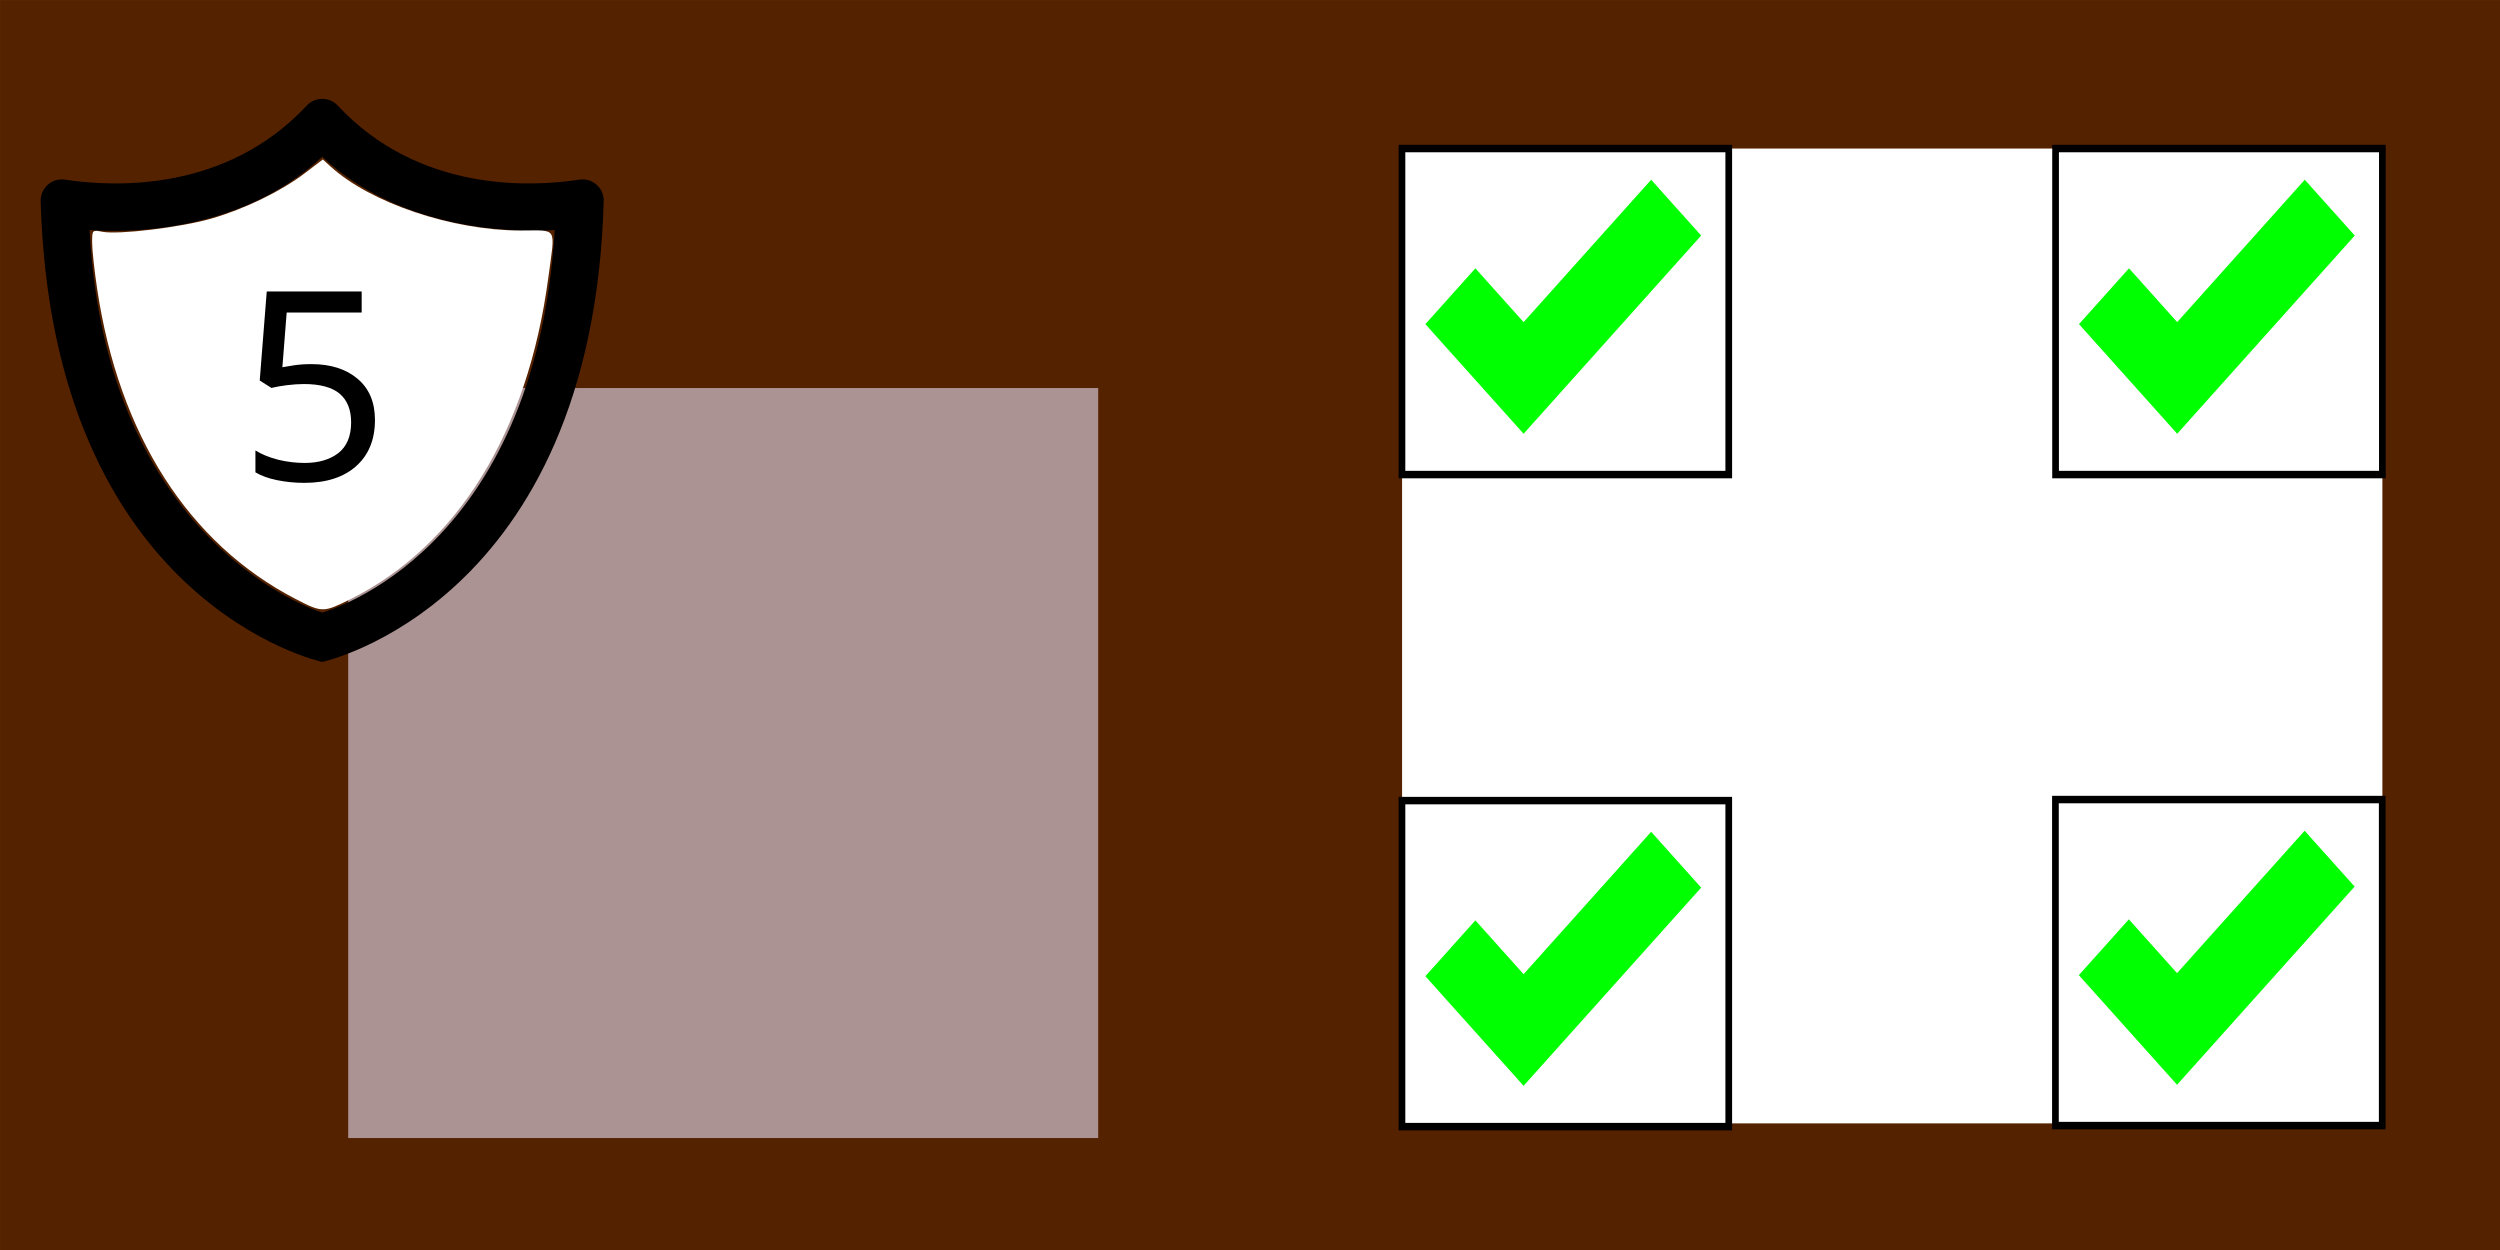
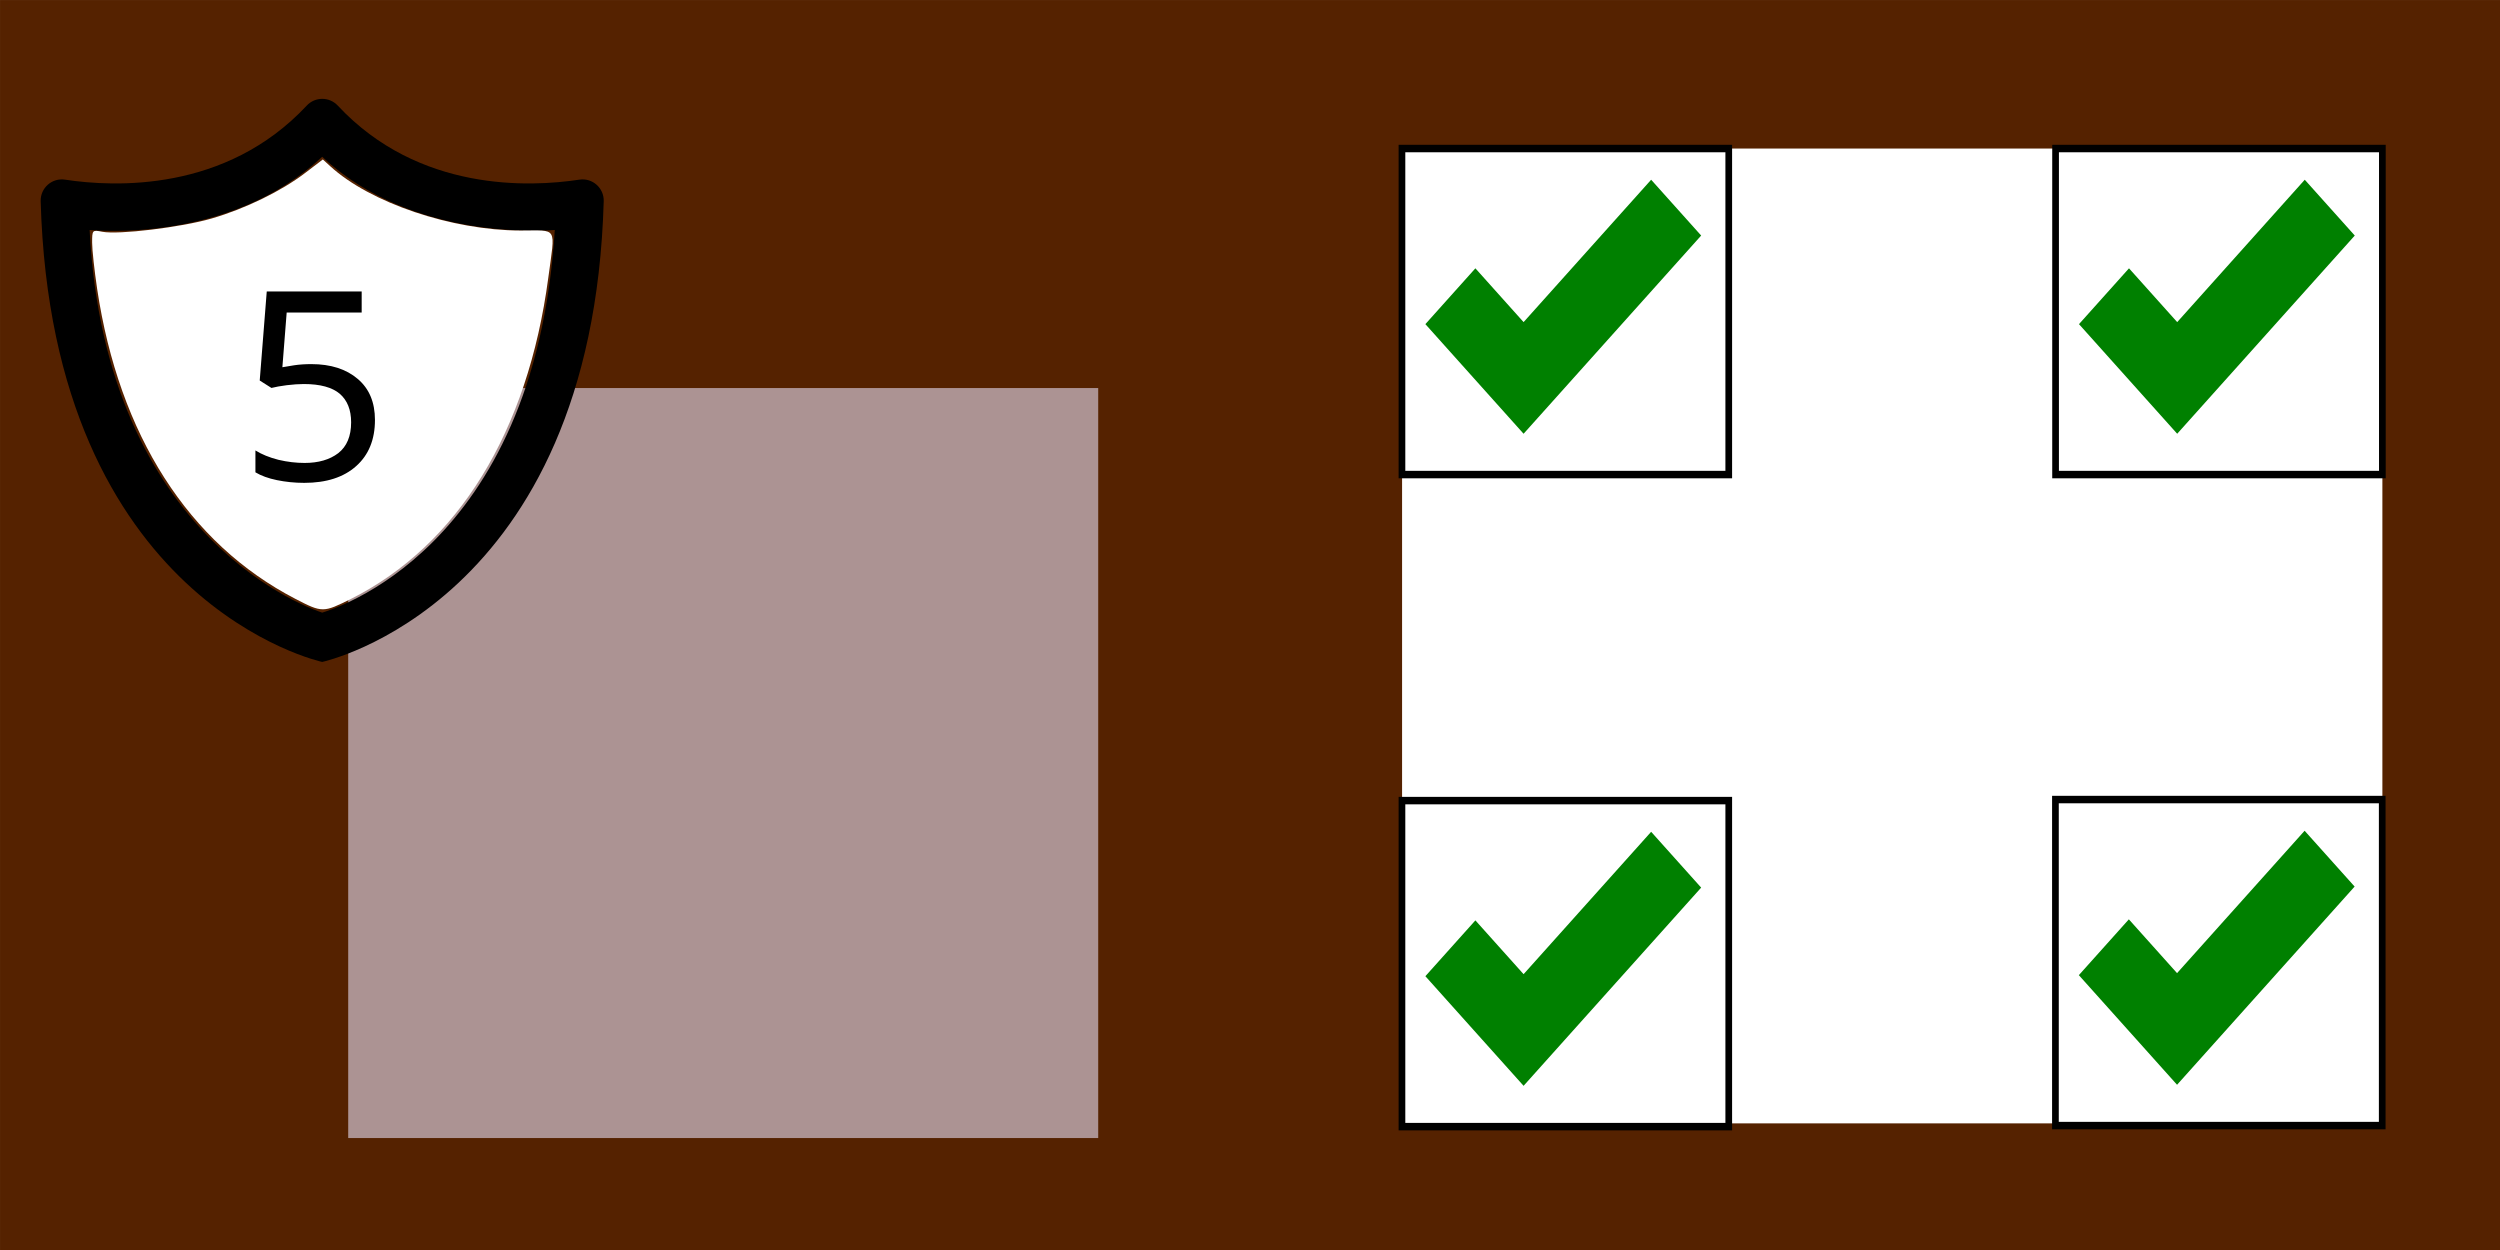
<svg xmlns="http://www.w3.org/2000/svg" viewBox="0 0 100 50" version="1.1" id="svg8">
  <defs id="defs2" />
  <g id="layer1" transform="translate(-15.76167,-6.75917)">
    <g id="g31" transform="matrix(1.403254,0,0,2.041733,-41.71221,-146.0861)" style="fill:#552200">
      <rect style="fill:#552200;stroke-width:0.188" id="rect26" width="71.263" height="24.489" x="40.958" y="74.861" />
    </g>
    <rect style="fill:#ffffff;stroke-width:0.259" id="rect964" width="39.212" height="38.993" x="71.845" y="12.701" />
    <g id="g645-5" transform="matrix(1.168369,0,0,1.304125,20.86068,-6.558536)">
      <g id="g4177">
        <rect style="fill:#ffffff;stroke:#000000;stroke-width:0.229;stroke-miterlimit:4;stroke-dasharray:none;stroke-opacity:1" id="rect321-6-0" width="11.188" height="10" x="43.633" y="34.768" />
        <g id="g4169">
          <g id="g4163">
            <g id="g581-36" style="fill:#00ff00" transform="matrix(0.01905787,0,0,0.01905787,44.43452,34.89956)">
-               <g id="g579-1" style="fill:#00ff00">
-                 <polygon points="405.584,43.295 176.428,272.452 89.84,185.865 0,275.706 86.588,362.293 176.428,452.131 266.266,362.293 495.426,133.133 " id="polygon577-0" style="fill:#00ff00" />
+               <g id="g579-1" style="fill:#008000">
+                 <polygon points="405.584,43.295 176.428,272.452 89.84,185.865 0,275.706 86.588,362.293 176.428,452.131 266.266,362.293 495.426,133.133 " id="polygon577-0" style="fill:#008000" />
              </g>
            </g>
          </g>
        </g>
      </g>
    </g>
    <g id="g645-5-4" transform="matrix(1.168369,0,0,1.304125,20.86068,-32.64103)">
      <g id="g4177-7">
        <rect style="fill:#ffffff;stroke:#000000;stroke-width:0.229;stroke-miterlimit:4;stroke-dasharray:none;stroke-opacity:1" id="rect321-6-0-6" width="11.188" height="10" x="43.633" y="34.768" />
        <g id="g4169-31">
          <g id="g4163-7">
-             <g id="g581-36-5" style="fill:#00ff00" transform="matrix(0.01905787,0,0,0.01905787,44.43452,34.89956)">
-               <g id="g579-1-9" style="fill:#00ff00">
-                 <polygon points="86.588,362.293 176.428,452.131 266.266,362.293 495.426,133.133 405.584,43.295 176.428,272.452 89.84,185.865 0,275.706 " id="polygon577-0-6" style="fill:#00ff00" />
+             <g id="g581-36-5" style="fill:#008000" transform="matrix(0.01905787,0,0,0.01905787,44.43452,34.89956)">
+               <g id="g579-1-9" style="fill:#008000">
+                 <polygon points="86.588,362.293 176.428,452.131 266.266,362.293 495.426,133.133 405.584,43.295 176.428,272.452 89.84,185.865 0,275.706 " id="polygon577-0-6" style="fill:#008000" />
              </g>
            </g>
          </g>
        </g>
      </g>
    </g>
    <g id="g645-5-4-8" transform="matrix(1.168369,0,0,1.304125,47.00515,-32.64103)">
      <g id="g4177-7-5">
        <rect style="fill:#ffffff;stroke:#000000;stroke-width:0.229;stroke-miterlimit:4;stroke-dasharray:none;stroke-opacity:1" id="rect321-6-0-6-9" width="11.188" height="10" x="43.633" y="34.768" />
        <g id="g4169-31-7">
          <g id="g4163-7-53">
-             <g id="g581-36-5-8" style="fill:#00ff00" transform="matrix(0.01905787,0,0,0.01905787,44.43452,34.89956)">
-               <g id="g579-1-9-8" style="fill:#00ff00">
-                 <polygon points="89.84,185.865 0,275.706 86.588,362.293 176.428,452.131 266.266,362.293 495.426,133.133 405.584,43.295 176.428,272.452 " id="polygon577-0-6-3" style="fill:#00ff00" />
+             <g id="g581-36-5-8" style="fill:#008000" transform="matrix(0.01905787,0,0,0.01905787,44.43452,34.89956)">
+               <g id="g579-1-9-8" style="fill:#008000">
+                 <polygon points="89.84,185.865 0,275.706 86.588,362.293 176.428,452.131 266.266,362.293 495.426,133.133 405.584,43.295 176.428,272.452 " id="polygon577-0-6-3" style="fill:#008000" />
              </g>
            </g>
          </g>
        </g>
      </g>
    </g>
    <g id="g645-5-4-6" transform="matrix(1.168369,0,0,1.304125,46.99947,-6.600433)">
      <g id="g4177-7-0">
        <rect style="fill:#ffffff;stroke:#000000;stroke-width:0.229;stroke-miterlimit:4;stroke-dasharray:none;stroke-opacity:1" id="rect321-6-0-6-4" width="11.188" height="10" x="43.633" y="34.768" />
        <g id="g4169-31-88">
          <g id="g4163-7-8">
-             <g id="g581-36-5-9" style="fill:#00ff00" transform="matrix(0.01905787,0,0,0.01905787,44.43452,34.89956)">
-               <g id="g579-1-9-7" style="fill:#00ff00">
-                 <polygon points="176.428,272.452 89.84,185.865 0,275.706 86.588,362.293 176.428,452.131 266.266,362.293 495.426,133.133 405.584,43.295 " id="polygon577-0-6-7" style="fill:#00ff00" />
+             <g id="g581-36-5-9" style="fill:#008000" transform="matrix(0.01905787,0,0,0.01905787,44.43452,34.89956)">
+               <g id="g579-1-9-7" style="fill:#008000">
+                 <polygon points="176.428,272.452 89.84,185.865 0,275.706 86.588,362.293 176.428,452.131 266.266,362.293 495.426,133.133 405.584,43.295 " id="polygon577-0-6-7" style="fill:#008000" />
              </g>
            </g>
          </g>
        </g>
      </g>
    </g>
    <rect style="fill:#ac9393;stroke-width:0.265" id="rect970" width="30" height="30" x="29.69" y="22.281" />
    <g id="g1516" transform="translate(-1.040828,-9.250455)">
      <g id="g71" transform="translate(1.060025,4.298518)">
        <g id="g419" transform="matrix(0.04596369,0,0,0.04596369,16.86357,15.1608)">
          <g id="g417">
            <path d="m 256,458.1 c -5.9,-2 -188.4,-60.9 -202.4,-333 7,0.5 122.3,11.2 202.4,-63.7 78.9,73.8 195.4,64.1 202.4,63.7 -17.2,280.2 -196.5,331 -202.4,333 z M 479.7,81.3 C 437,87.8 340,92.3 269.6,16.9 262.3,9 249.8,9 242.5,16.9 172,92.3 75,87.8 32.3,81.3 20.9,79.5 10.7,88.5 11,100 c 9.9,350.5 245,401 245,401 0,0 235.1,-50.4 245,-401 0.3,-11.5 -9.9,-20.5 -21.3,-18.7 z" id="path415" />
          </g>
        </g>
        <path style="fill:#ffffff;stroke-width:0.134" d="m 27.561,35.667 c -4.275,-2.214 -7.056,-6.559 -7.932,-12.395 -0.11,-0.735 -0.201,-1.569 -0.201,-1.854 -7.68e-4,-0.505 0.009,-0.516 0.403,-0.437 0.64,0.128 3.158,-0.176 4.374,-0.529 1.342,-0.389 2.789,-1.094 3.745,-1.824 l 0.706,-0.539 0.297,0.272 c 1.594,1.462 4.869,2.568 7.613,2.571 1.509,0.002 1.388,-0.206 1.108,1.891 -0.819,6.15 -3.611,10.694 -7.89,12.842 -1.109,0.557 -1.152,0.557 -2.223,0.002 z" id="path476" />
      </g>
      <text xml:space="preserve" style="font-style:normal;font-weight:normal;font-size:10.583px;line-height:1.25;font-family:sans-serif;fill:#000000;fill-opacity:1;stroke:none;stroke-width:0.265" x="26.349" y="35.216" id="text962">
        <tspan id="tspan960" x="26.349" y="35.216" style="stroke-width:0.265">5</tspan>
      </text>
    </g>
    <g id="g1223" transform="matrix(0.05847065,0,0,0.05847065,32.2487,25.34699)" />
    <g id="g1221" transform="matrix(0.05847065,0,0,0.05847065,32.2487,25.34699)" />
    <g id="g1219" transform="matrix(0.05847065,0,0,0.05847065,32.2487,25.34699)" />
    <g id="g1217" transform="matrix(0.05847065,0,0,0.05847065,32.2487,25.34699)" />
    <g id="g1215" transform="matrix(0.05847065,0,0,0.05847065,32.2487,25.34699)" />
    <g id="g1213" transform="matrix(0.05847065,0,0,0.05847065,32.2487,25.34699)" />
    <g id="g1211" transform="matrix(0.05847065,0,0,0.05847065,32.2487,25.34699)" />
    <g id="g1209" transform="matrix(0.05847065,0,0,0.05847065,32.2487,25.34699)" />
    <g id="g1207" transform="matrix(0.05847065,0,0,0.05847065,32.2487,25.34699)" />
    <g id="g1205" transform="matrix(0.05847065,0,0,0.05847065,32.2487,25.34699)" />
    <g id="g1203" transform="matrix(0.05847065,0,0,0.05847065,32.2487,25.34699)" />
    <g id="g1201" transform="matrix(0.05847065,0,0,0.05847065,32.2487,25.34699)" />
    <g id="g1199" transform="matrix(0.05847065,0,0,0.05847065,32.2487,25.34699)" />
    <g id="g1197" transform="matrix(0.05847065,0,0,0.05847065,32.2487,25.34699)" />
    <g id="g1195" transform="matrix(0.05847065,0,0,0.05847065,32.2487,25.34699)" />
    <g id="g1615" transform="matrix(0.02004772,0,0,0.02004772,88.6036,34.64285)" />
    <g id="g1617" transform="matrix(0.02004772,0,0,0.02004772,88.6036,34.64285)" />
    <g id="g1619" transform="matrix(0.02004772,0,0,0.02004772,88.6036,34.64285)" />
    <g id="g1621" transform="matrix(0.02004772,0,0,0.02004772,88.6036,34.64285)" />
    <g id="g1623" transform="matrix(0.02004772,0,0,0.02004772,88.6036,34.64285)" />
    <g id="g1625" transform="matrix(0.02004772,0,0,0.02004772,88.6036,34.64285)" />
    <g id="g1627" transform="matrix(0.02004772,0,0,0.02004772,88.6036,34.64285)" />
    <g id="g1629" transform="matrix(0.02004772,0,0,0.02004772,88.6036,34.64285)" />
    <g id="g1631" transform="matrix(0.02004772,0,0,0.02004772,88.6036,34.64285)" />
    <g id="g1633" transform="matrix(0.02004772,0,0,0.02004772,88.6036,34.64285)" />
    <g id="g1635" transform="matrix(0.02004772,0,0,0.02004772,88.6036,34.64285)" />
    <g id="g1637" transform="matrix(0.02004772,0,0,0.02004772,88.6036,34.64285)" />
    <g id="g1639" transform="matrix(0.02004772,0,0,0.02004772,88.6036,34.64285)" />
    <g id="g1641" transform="matrix(0.02004772,0,0,0.02004772,88.6036,34.64285)" />
    <g id="g1643" transform="matrix(0.02004772,0,0,0.02004772,88.6036,34.64285)" />
  </g>
</svg>
